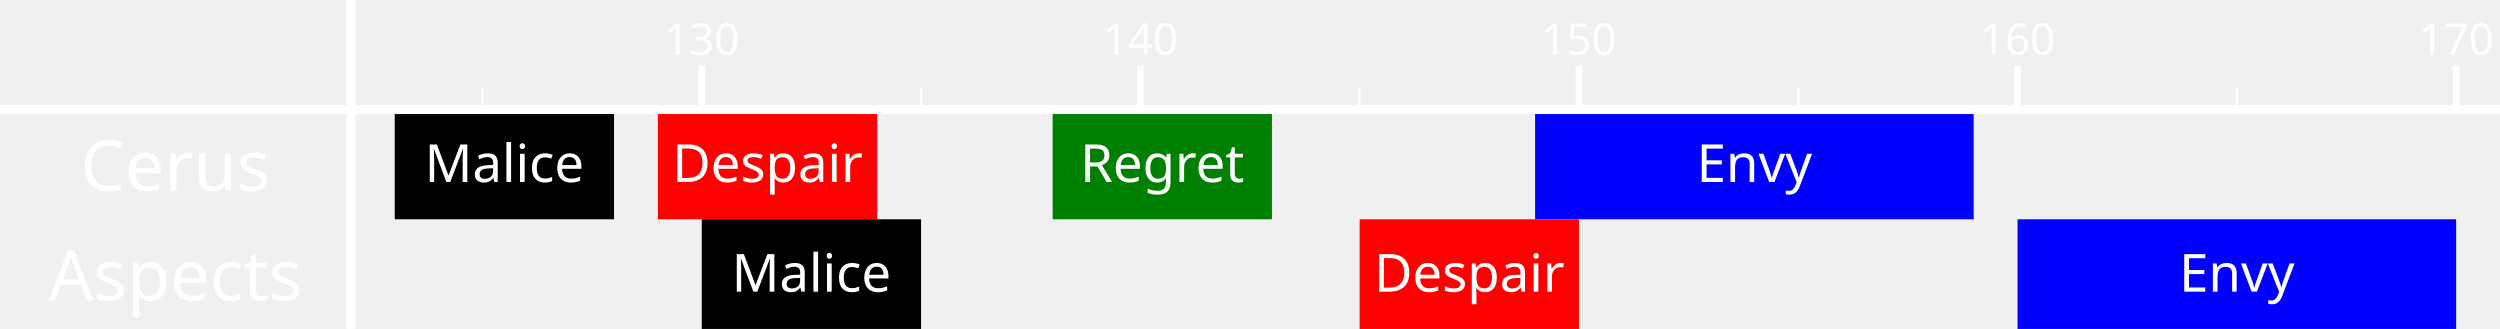
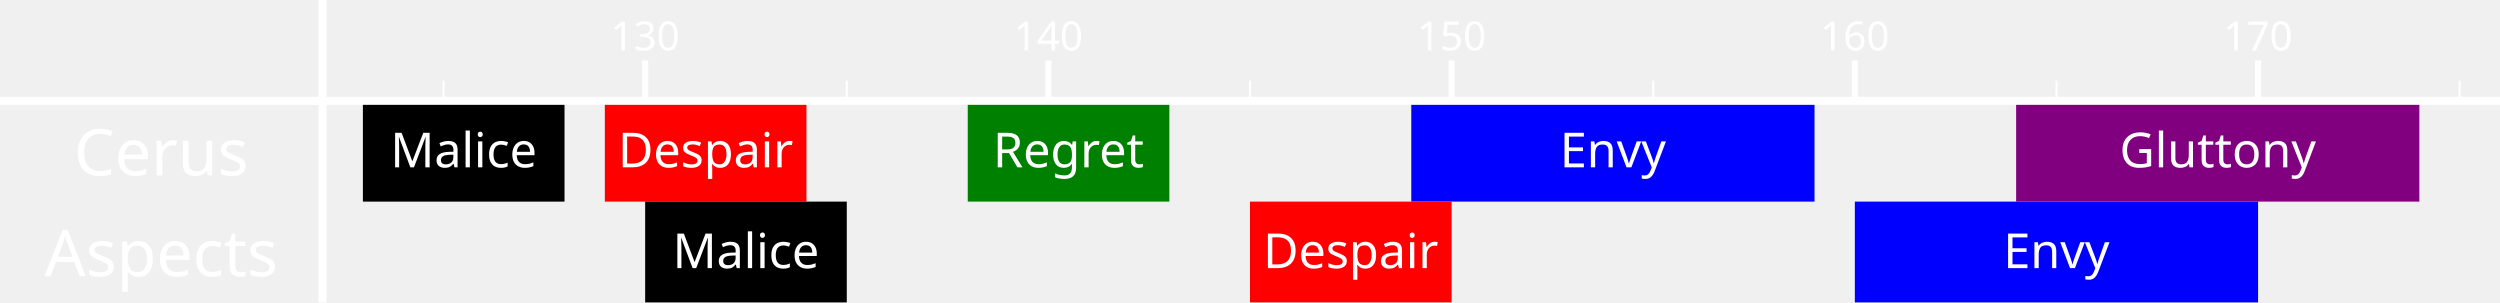
- <svg xmlns="http://www.w3.org/2000/svg" width="570" height="75" viewBox="0 0 570 75">
+ <svg xmlns="http://www.w3.org/2000/svg" width="620" height="75" viewBox="0 0 620 75">
  <defs>
</defs>
  <text x="40.0" y="43.5" font-size="16" fill="white" style="font-family:Segoe UI;text-anchor:middle">Cerus</text>
  <rect x="90" y="25" width="50" height="25" fill="black" />
  <text x="115.0" y="41.5" font-size="12" fill="white" style="font-family:Segoe UI;text-anchor:middle">Malice</text>
  <rect x="150" y="25" width="50" height="25" fill="red" />
  <text x="175.0" y="41.5" font-size="12" fill="white" style="font-family:Segoe UI;text-anchor:middle">Despair</text>
  <rect x="240" y="25" width="50" height="25" fill="green" />
  <text x="265.0" y="41.5" font-size="12" fill="white" style="font-family:Segoe UI;text-anchor:middle">Regret</text>
  <rect x="350" y="25" width="100" height="25" fill="blue" />
  <text x="400.0" y="41.5" font-size="12" fill="white" style="font-family:Segoe UI;text-anchor:middle">Envy</text>
+   <rect x="500" y="25" width="100" height="25" fill="purple" />
+   <text x="550.0" y="41.5" font-size="12" fill="white" style="font-family:Segoe UI;text-anchor:middle">Gluttony</text>
  <text x="40.0" y="68.5" font-size="16" fill="white" style="font-family:Segoe UI;text-anchor:middle">Aspects</text>
  <rect x="160" y="50" width="50" height="25" fill="black" />
  <text x="185.0" y="66.5" font-size="12" fill="white" style="font-family:Segoe UI;text-anchor:middle">Malice</text>
  <rect x="310" y="50" width="50" height="25" fill="red" />
  <text x="335.0" y="66.5" font-size="12" fill="white" style="font-family:Segoe UI;text-anchor:middle">Despair</text>
  <rect x="460" y="50" width="100" height="25" fill="blue" />
  <text x="510.0" y="66.5" font-size="12" fill="white" style="font-family:Segoe UI;text-anchor:middle">Envy</text>
-   <path d="M0,25 L570,25" stroke="white" stroke-width="2" />
+   <path d="M0,25 L620,25" stroke="white" stroke-width="2" />
  <path d="M80,0 L80,75" stroke="white" stroke-width="2" />
  <path d="M90,22.5 L90,white" stroke="white" stroke-width="0.3" />
  <path d="M100,22.5 L100,white" stroke="white" stroke-width="0.3" />
  <path d="M110,20.0 L110,25" stroke="white" stroke-width="0.5" />
  <path d="M120,22.5 L120,white" stroke="white" stroke-width="0.3" />
  <path d="M130,22.5 L130,white" stroke="white" stroke-width="0.3" />
  <path d="M140,22.5 L140,white" stroke="white" stroke-width="0.3" />
  <path d="M150,22.5 L150,white" stroke="white" stroke-width="0.3" />
  <path d="M160,15.0 L160,25" stroke="white" stroke-width="1.5" />
  <text x="160.0" y="12.5" font-size="10" fill="white" style="font-family:Segoe UI;text-anchor:middle">130</text>
  <path d="M170,22.5 L170,white" stroke="white" stroke-width="0.3" />
  <path d="M180,22.5 L180,white" stroke="white" stroke-width="0.3" />
  <path d="M190,22.5 L190,white" stroke="white" stroke-width="0.3" />
  <path d="M200,22.5 L200,white" stroke="white" stroke-width="0.3" />
  <path d="M210,20.0 L210,25" stroke="white" stroke-width="0.5" />
  <path d="M220,22.5 L220,white" stroke="white" stroke-width="0.3" />
  <path d="M230,22.5 L230,white" stroke="white" stroke-width="0.3" />
  <path d="M240,22.5 L240,white" stroke="white" stroke-width="0.3" />
  <path d="M250,22.5 L250,white" stroke="white" stroke-width="0.3" />
  <path d="M260,15.0 L260,25" stroke="white" stroke-width="1.5" />
  <text x="260.0" y="12.5" font-size="10" fill="white" style="font-family:Segoe UI;text-anchor:middle">140</text>
  <path d="M270,22.5 L270,white" stroke="white" stroke-width="0.3" />
  <path d="M280,22.5 L280,white" stroke="white" stroke-width="0.3" />
  <path d="M290,22.5 L290,white" stroke="white" stroke-width="0.3" />
  <path d="M300,22.5 L300,white" stroke="white" stroke-width="0.3" />
  <path d="M310,20.0 L310,25" stroke="white" stroke-width="0.5" />
  <path d="M320,22.5 L320,white" stroke="white" stroke-width="0.3" />
  <path d="M330,22.5 L330,white" stroke="white" stroke-width="0.3" />
  <path d="M340,22.5 L340,white" stroke="white" stroke-width="0.3" />
  <path d="M350,22.5 L350,white" stroke="white" stroke-width="0.3" />
  <path d="M360,15.0 L360,25" stroke="white" stroke-width="1.5" />
  <text x="360.0" y="12.5" font-size="10" fill="white" style="font-family:Segoe UI;text-anchor:middle">150</text>
  <path d="M370,22.5 L370,white" stroke="white" stroke-width="0.3" />
  <path d="M380,22.5 L380,white" stroke="white" stroke-width="0.3" />
  <path d="M390,22.5 L390,white" stroke="white" stroke-width="0.3" />
  <path d="M400,22.5 L400,white" stroke="white" stroke-width="0.3" />
  <path d="M410,20.0 L410,25" stroke="white" stroke-width="0.5" />
  <path d="M420,22.5 L420,white" stroke="white" stroke-width="0.3" />
  <path d="M430,22.5 L430,white" stroke="white" stroke-width="0.3" />
  <path d="M440,22.5 L440,white" stroke="white" stroke-width="0.3" />
  <path d="M450,22.5 L450,white" stroke="white" stroke-width="0.3" />
  <path d="M460,15.0 L460,25" stroke="white" stroke-width="1.5" />
  <text x="460.0" y="12.5" font-size="10" fill="white" style="font-family:Segoe UI;text-anchor:middle">160</text>
  <path d="M470,22.5 L470,white" stroke="white" stroke-width="0.3" />
  <path d="M480,22.5 L480,white" stroke="white" stroke-width="0.3" />
  <path d="M490,22.5 L490,white" stroke="white" stroke-width="0.3" />
  <path d="M500,22.5 L500,white" stroke="white" stroke-width="0.3" />
  <path d="M510,20.0 L510,25" stroke="white" stroke-width="0.5" />
  <path d="M520,22.5 L520,white" stroke="white" stroke-width="0.3" />
  <path d="M530,22.5 L530,white" stroke="white" stroke-width="0.3" />
  <path d="M540,22.5 L540,white" stroke="white" stroke-width="0.3" />
  <path d="M550,22.5 L550,white" stroke="white" stroke-width="0.3" />
  <path d="M560,15.0 L560,25" stroke="white" stroke-width="1.5" />
  <text x="560.0" y="12.5" font-size="10" fill="white" style="font-family:Segoe UI;text-anchor:middle">170</text>
+   <path d="M570,22.5 L570,white" stroke="white" stroke-width="0.3" />
+   <path d="M580,22.5 L580,white" stroke="white" stroke-width="0.3" />
+   <path d="M590,22.5 L590,white" stroke="white" stroke-width="0.3" />
+   <path d="M600,22.5 L600,white" stroke="white" stroke-width="0.3" />
+   <path d="M610,20.0 L610,25" stroke="white" stroke-width="0.5" />
</svg>
